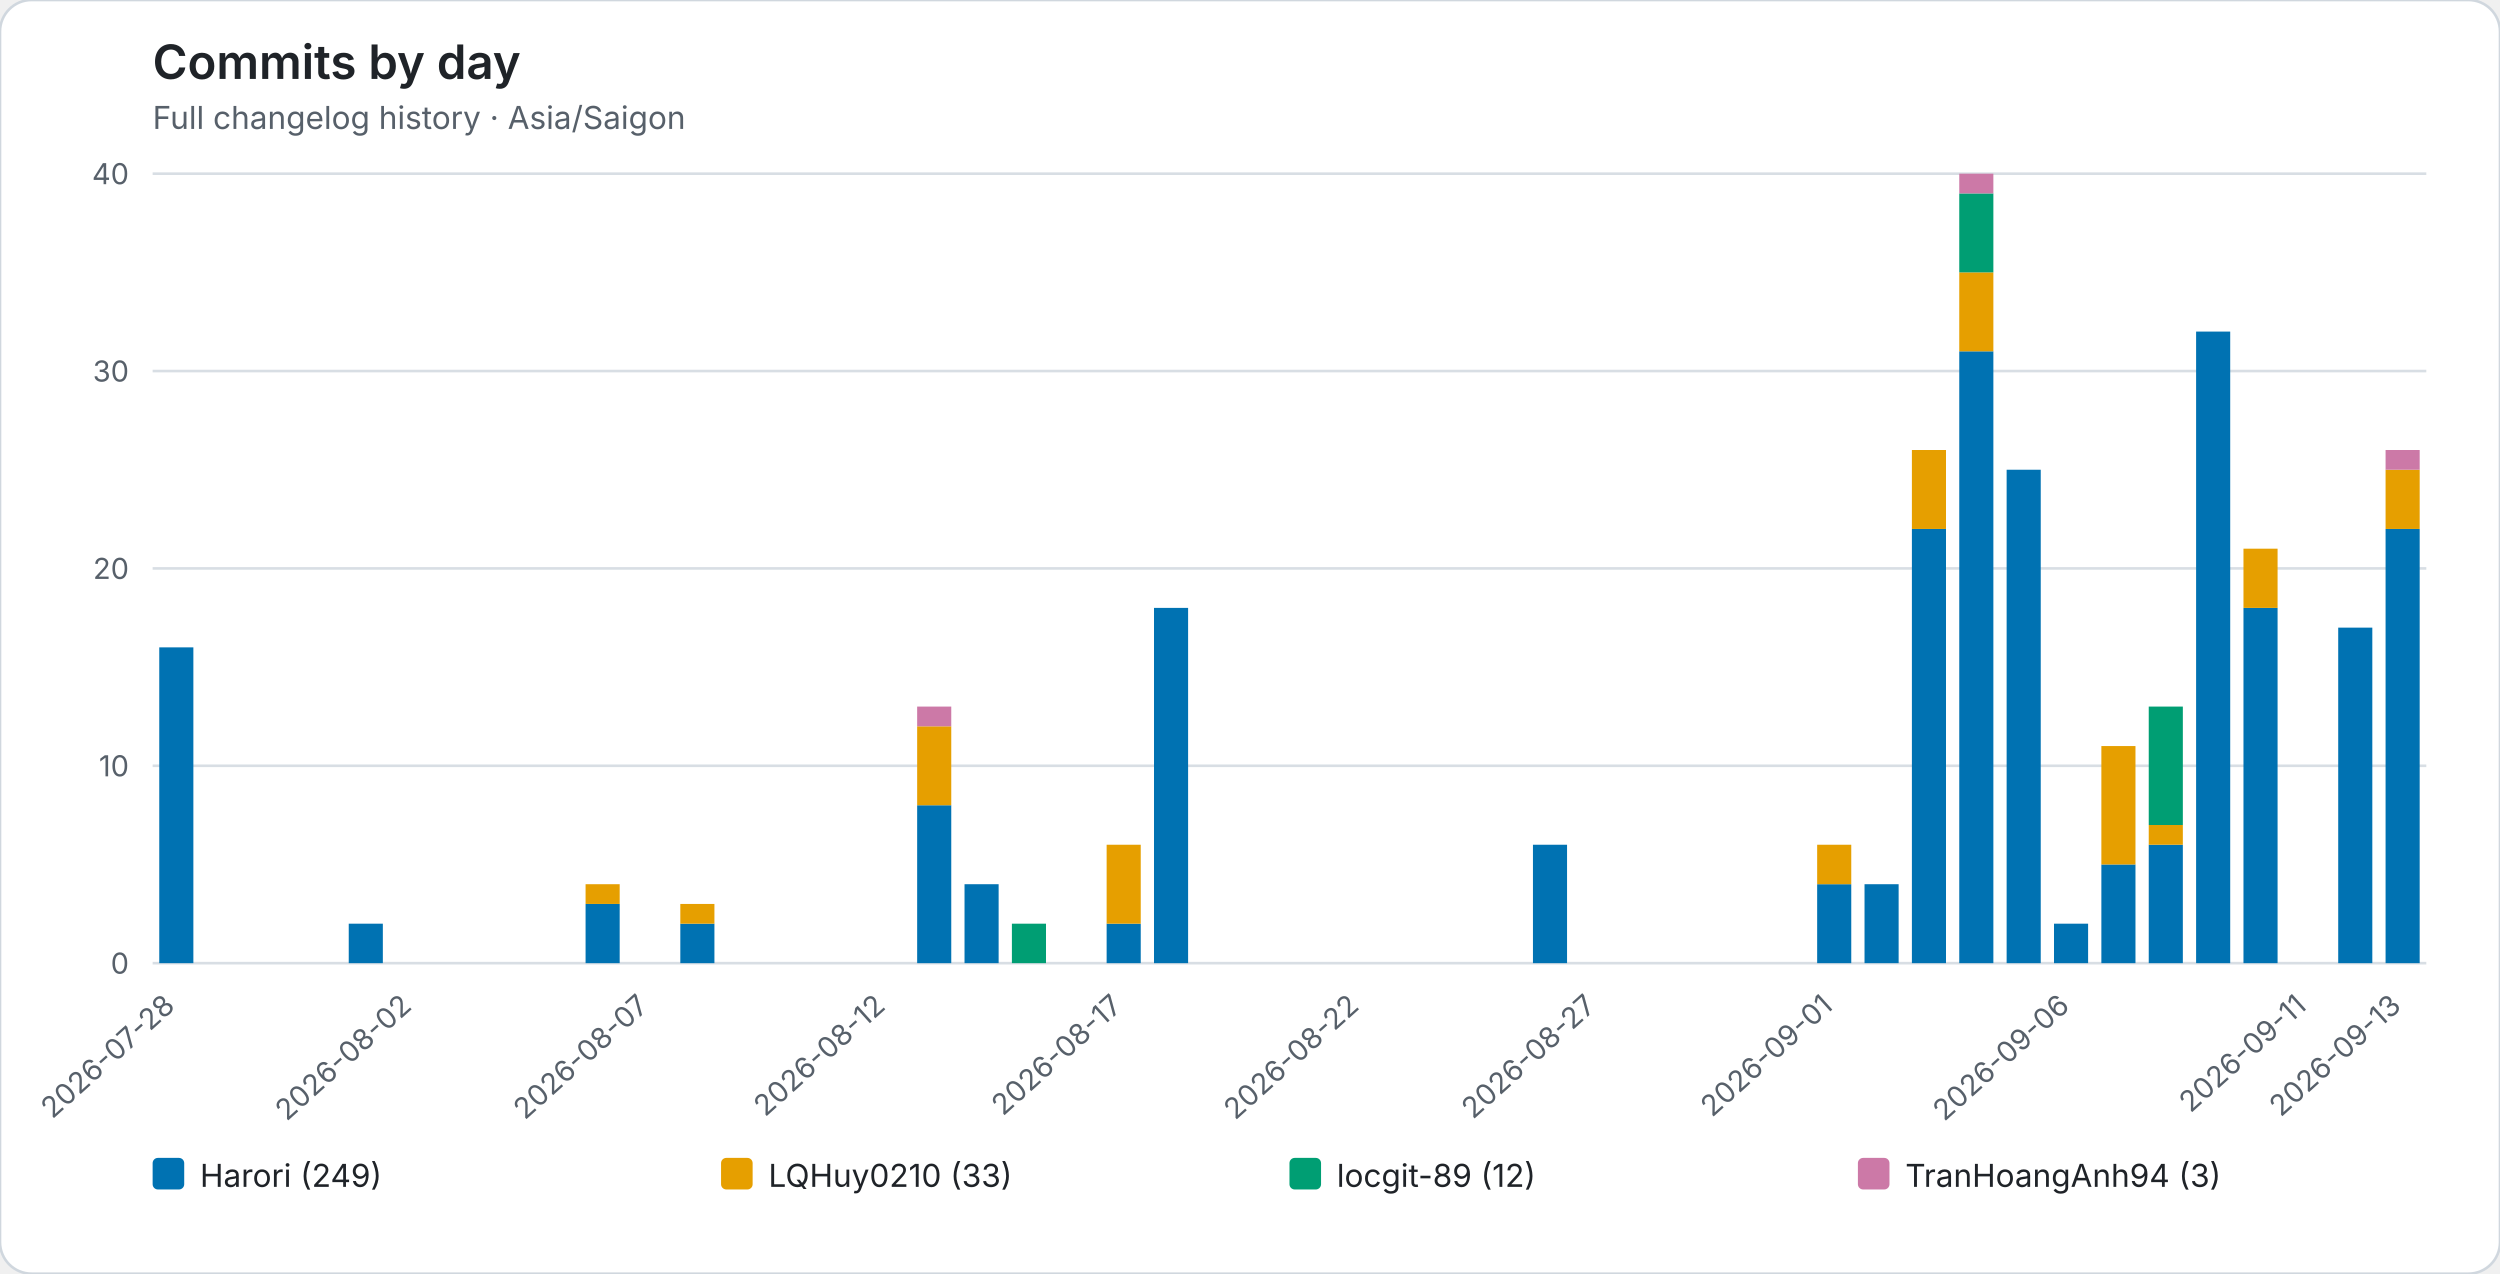
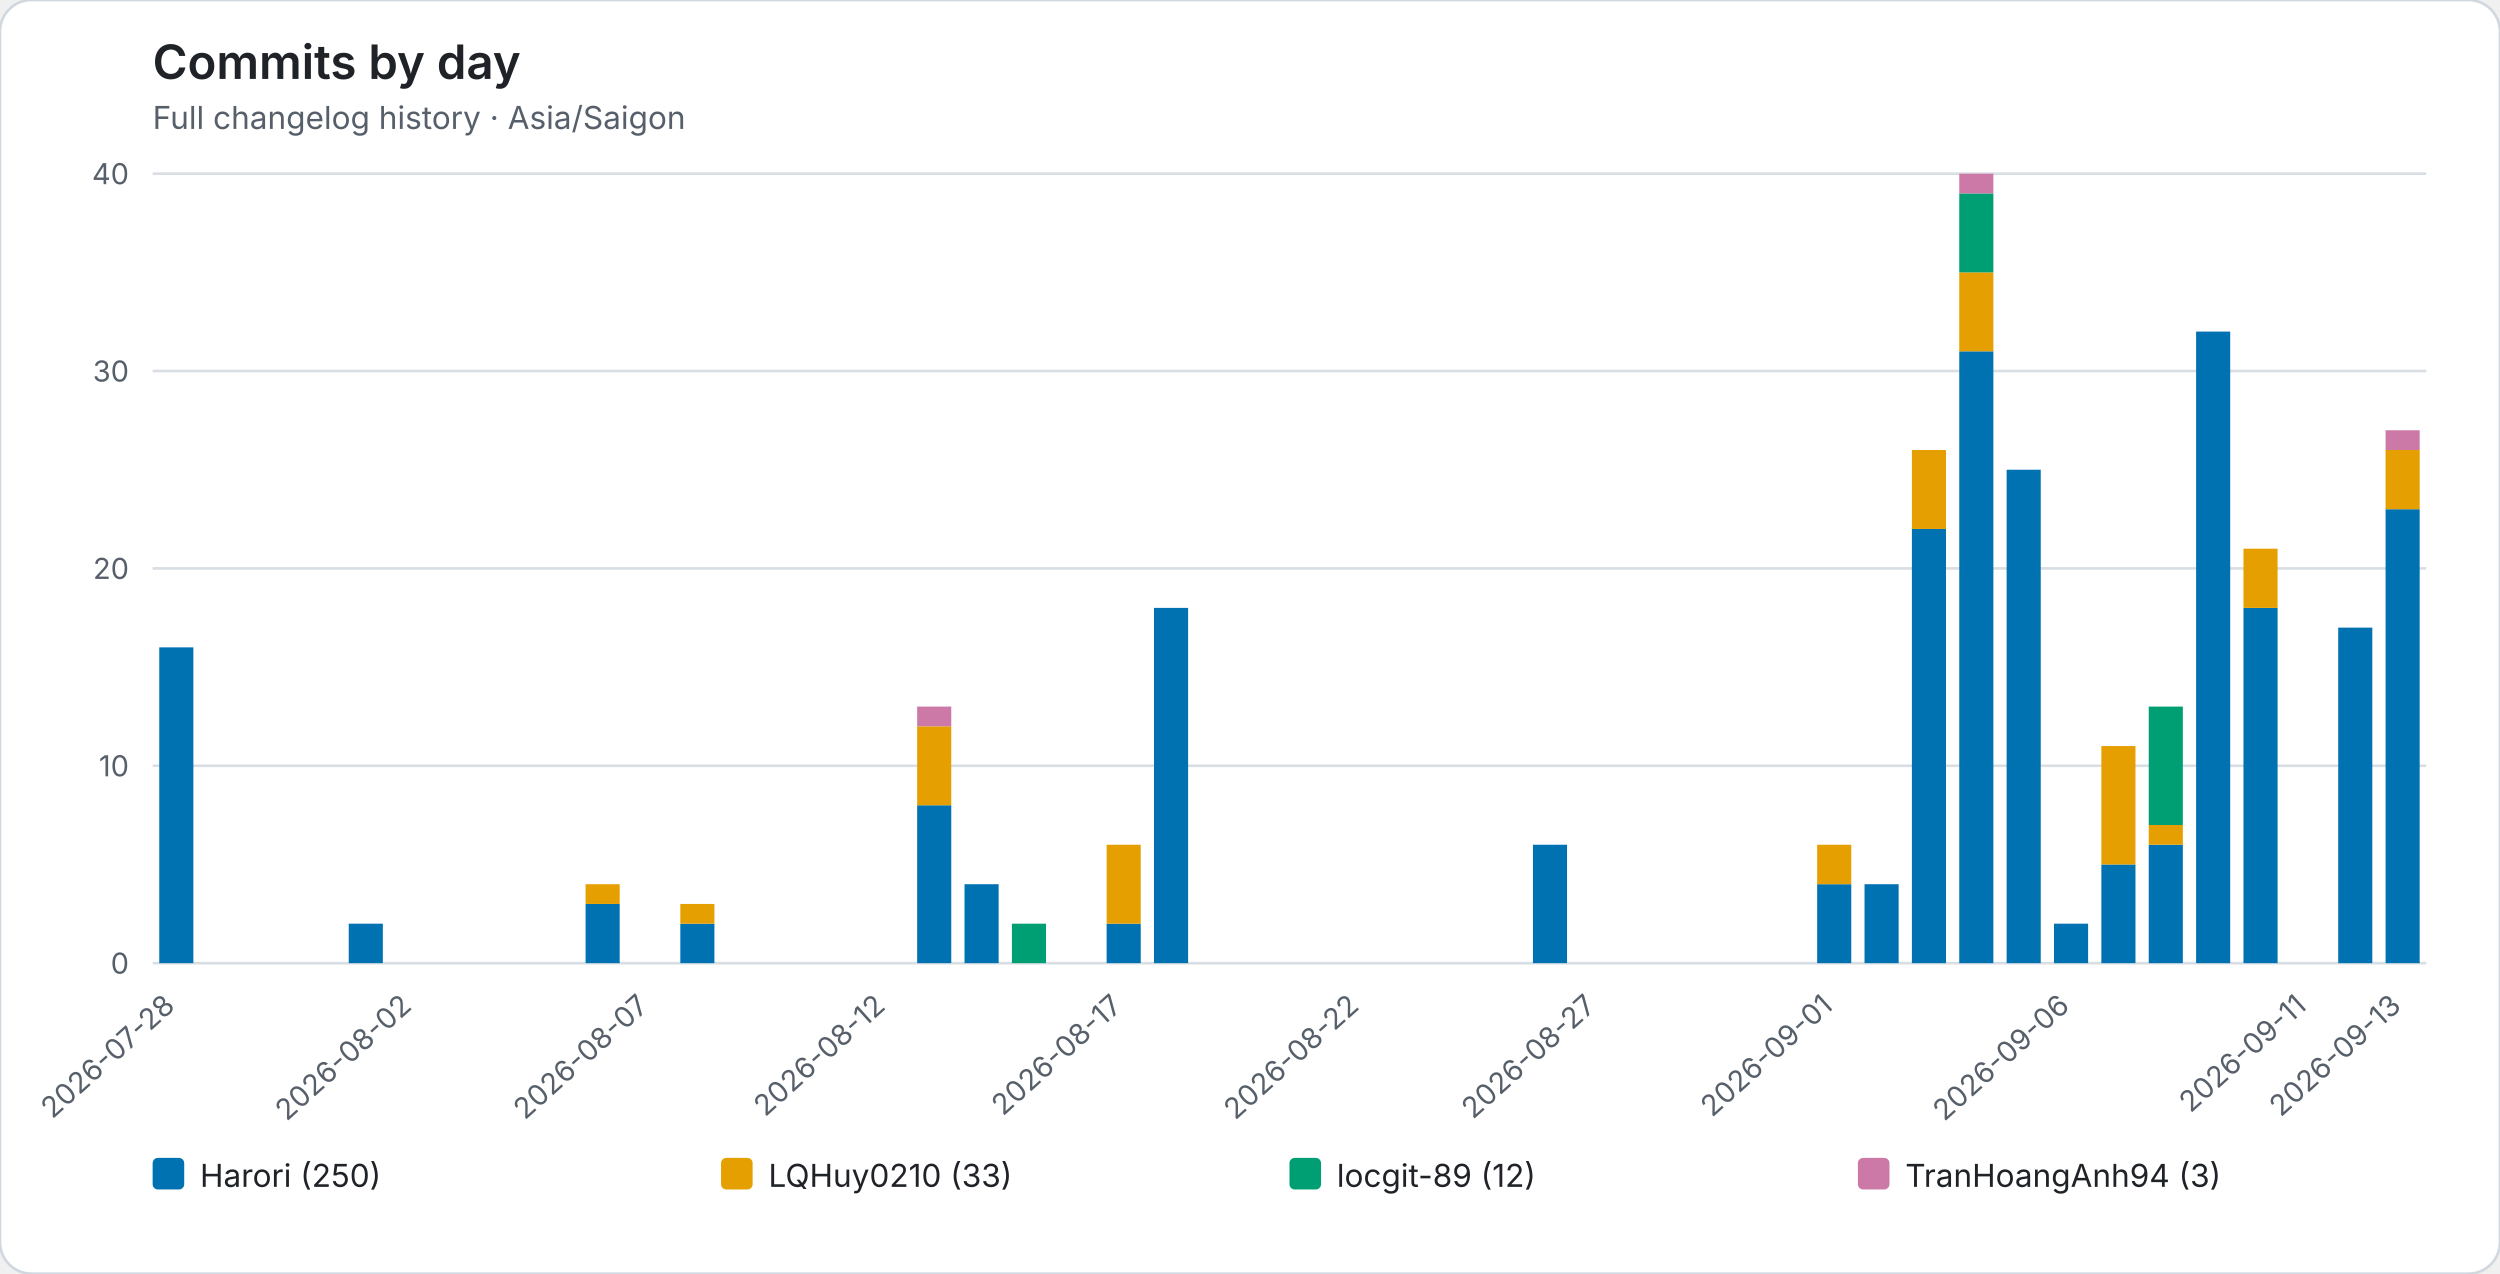
<svg xmlns="http://www.w3.org/2000/svg" role="img" viewBox="0 0 950 484">
  <rect width="950" height="484" rx="12" fill="#ffffff" stroke="#d0d7de" />
  <style>text{font-family:system-ui,-apple-system,BlinkMacSystemFont,"Segoe UI",sans-serif}.axis{fill:#57606a;font-size:11px}.heading{fill:#1f2328;font-size:18px;font-weight:600}.subheading{fill:#57606a;font-size:12px}.grid{stroke:#d8dee4;stroke-width:1}.legend{fill:#1f2328;font-size:12px}</style>
  <text class="heading" x="58" y="30">Commits by day</text>
  <text class="subheading" x="58" y="49">Full changelog history · Asia/Saigon</text>
  <line class="grid" x1="58" y1="366.00" x2="922" y2="366.00" />
  <text class="axis" x="49" y="370.00" text-anchor="end">0</text>
  <line class="grid" x1="58" y1="291.00" x2="922" y2="291.00" />
  <text class="axis" x="49" y="295.00" text-anchor="end">10</text>
  <line class="grid" x1="58" y1="216.00" x2="922" y2="216.00" />
  <text class="axis" x="49" y="220.00" text-anchor="end">20</text>
  <line class="grid" x1="58" y1="141.00" x2="922" y2="141.00" />
  <text class="axis" x="49" y="145.00" text-anchor="end">30</text>
  <line class="grid" x1="58" y1="66.00" x2="922" y2="66.00" />
  <text class="axis" x="49" y="70.00" text-anchor="end">40</text>
  <g data-date="2026-07-28">
    <rect x="60.52" y="246.00" width="12.96" height="120.00" fill="#0072B2" />
  </g>
  <text class="axis" x="67.00" y="383" text-anchor="end" transform="rotate(-42 67.00 383)">2026-07-28</text>
  <g data-date="2026-07-29">
  </g>
  <g data-date="2026-07-30">
  </g>
  <g data-date="2026-07-31">
  </g>
  <g data-date="2026-08-01">
    <rect x="132.52" y="351.00" width="12.96" height="15.00" fill="#0072B2" />
  </g>
  <g data-date="2026-08-02">
  </g>
  <text class="axis" x="157.00" y="383" text-anchor="end" transform="rotate(-42 157.00 383)">2026-08-02</text>
  <g data-date="2026-08-03">
  </g>
  <g data-date="2026-08-04">
  </g>
  <g data-date="2026-08-05">
  </g>
  <g data-date="2026-08-06">
    <rect x="222.52" y="343.50" width="12.96" height="22.50" fill="#0072B2" />
    <rect x="222.52" y="336.00" width="12.96" height="7.50" fill="#E69F00" />
  </g>
  <g data-date="2026-08-07">
  </g>
  <text class="axis" x="247.00" y="383" text-anchor="end" transform="rotate(-42 247.00 383)">2026-08-07</text>
  <g data-date="2026-08-08">
    <rect x="258.52" y="351.00" width="12.96" height="15.00" fill="#0072B2" />
    <rect x="258.52" y="343.50" width="12.96" height="7.50" fill="#E69F00" />
  </g>
  <g data-date="2026-08-09">
  </g>
  <g data-date="2026-08-10">
  </g>
  <g data-date="2026-08-11">
  </g>
  <g data-date="2026-08-12">
  </g>
  <text class="axis" x="337.00" y="383" text-anchor="end" transform="rotate(-42 337.00 383)">2026-08-12</text>
  <g data-date="2026-08-13">
    <rect x="348.52" y="306.00" width="12.96" height="60.00" fill="#0072B2" />
    <rect x="348.52" y="276.00" width="12.96" height="30.00" fill="#E69F00" />
    <rect x="348.52" y="268.50" width="12.96" height="7.50" fill="#CC79A7" />
  </g>
  <g data-date="2026-08-14">
    <rect x="366.52" y="336.00" width="12.96" height="30.00" fill="#0072B2" />
  </g>
  <g data-date="2026-08-15">
    <rect x="384.52" y="351.00" width="12.96" height="15.00" fill="#009E73" />
  </g>
  <g data-date="2026-08-16">
  </g>
  <g data-date="2026-08-17">
    <rect x="420.52" y="351.00" width="12.96" height="15.00" fill="#0072B2" />
    <rect x="420.52" y="321.00" width="12.96" height="30.00" fill="#E69F00" />
  </g>
  <text class="axis" x="427.00" y="383" text-anchor="end" transform="rotate(-42 427.00 383)">2026-08-17</text>
  <g data-date="2026-08-18">
    <rect x="438.52" y="231.00" width="12.96" height="135.00" fill="#0072B2" />
  </g>
  <g data-date="2026-08-19">
  </g>
  <g data-date="2026-08-20">
  </g>
  <g data-date="2026-08-21">
  </g>
  <g data-date="2026-08-22">
  </g>
  <text class="axis" x="517.00" y="383" text-anchor="end" transform="rotate(-42 517.00 383)">2026-08-22</text>
  <g data-date="2026-08-23">
  </g>
  <g data-date="2026-08-24">
  </g>
  <g data-date="2026-08-25">
  </g>
  <g data-date="2026-08-26">
    <rect x="582.52" y="321.00" width="12.96" height="45.00" fill="#0072B2" />
  </g>
  <g data-date="2026-08-27">
  </g>
  <text class="axis" x="607.00" y="383" text-anchor="end" transform="rotate(-42 607.00 383)">2026-08-27</text>
  <g data-date="2026-08-28">
  </g>
  <g data-date="2026-08-29">
  </g>
  <g data-date="2026-08-30">
  </g>
  <g data-date="2026-08-31">
  </g>
  <g data-date="2026-09-01">
    <rect x="690.52" y="336.00" width="12.96" height="30.00" fill="#0072B2" />
    <rect x="690.52" y="321.00" width="12.96" height="15.00" fill="#E69F00" />
  </g>
  <text class="axis" x="697.00" y="383" text-anchor="end" transform="rotate(-42 697.00 383)">2026-09-01</text>
  <g data-date="2026-09-02">
    <rect x="708.52" y="336.00" width="12.96" height="30.00" fill="#0072B2" />
  </g>
  <g data-date="2026-09-03">
    <rect x="726.52" y="201.00" width="12.96" height="165.00" fill="#0072B2" />
    <rect x="726.52" y="171.00" width="12.96" height="30.00" fill="#E69F00" />
  </g>
  <g data-date="2026-09-04">
    <rect x="744.52" y="133.50" width="12.96" height="232.50" fill="#0072B2" />
    <rect x="744.52" y="103.50" width="12.96" height="30.00" fill="#E69F00" />
    <rect x="744.52" y="73.50" width="12.96" height="30.00" fill="#009E73" />
    <rect x="744.52" y="66.00" width="12.96" height="7.50" fill="#CC79A7" />
  </g>
  <g data-date="2026-09-05">
    <rect x="762.52" y="178.50" width="12.96" height="187.50" fill="#0072B2" />
  </g>
  <g data-date="2026-09-06">
    <rect x="780.52" y="351.00" width="12.96" height="15.00" fill="#0072B2" />
  </g>
  <text class="axis" x="787.00" y="383" text-anchor="end" transform="rotate(-42 787.00 383)">2026-09-06</text>
  <g data-date="2026-09-07">
    <rect x="798.52" y="328.50" width="12.96" height="37.50" fill="#0072B2" />
    <rect x="798.52" y="283.50" width="12.96" height="45.00" fill="#E69F00" />
  </g>
  <g data-date="2026-09-08">
    <rect x="816.52" y="321.00" width="12.96" height="45.00" fill="#0072B2" />
    <rect x="816.52" y="313.50" width="12.96" height="7.50" fill="#E69F00" />
    <rect x="816.52" y="268.50" width="12.96" height="45.00" fill="#009E73" />
  </g>
  <g data-date="2026-09-09">
    <rect x="834.52" y="126.00" width="12.96" height="240.00" fill="#0072B2" />
  </g>
  <g data-date="2026-09-10">
    <rect x="852.52" y="231.00" width="12.96" height="135.00" fill="#0072B2" />
    <rect x="852.52" y="208.50" width="12.96" height="22.50" fill="#E69F00" />
  </g>
  <g data-date="2026-09-11">
  </g>
  <text class="axis" x="877.00" y="383" text-anchor="end" transform="rotate(-42 877.00 383)">2026-09-11</text>
  <g data-date="2026-09-12">
    <rect x="888.52" y="238.50" width="12.96" height="127.50" fill="#0072B2" />
  </g>
  <g data-date="2026-09-13">
-     <rect x="906.52" y="201.00" width="12.96" height="165.00" fill="#0072B2" />
-     <rect x="906.52" y="178.50" width="12.96" height="22.50" fill="#E69F00" />
-     <rect x="906.52" y="171.00" width="12.96" height="7.50" fill="#CC79A7" />
+     <rect x="906.52" y="193.50" width="12.96" height="172.50" fill="#0072B2" />
+     <rect x="906.52" y="171.00" width="12.96" height="22.50" fill="#E69F00" />
+     <rect x="906.52" y="163.50" width="12.96" height="7.50" fill="#CC79A7" />
  </g>
  <text class="axis" x="913.00" y="383" text-anchor="end" transform="rotate(-42 913.00 383)">2026-09-13</text>
  <rect x="58.00" y="440" width="12" height="12" rx="2" fill="#0072B2" />
-   <text class="legend" x="76.00" y="451">Harori (249)</text>
+   <text class="legend" x="76.00" y="451">Harori (250)</text>
  <rect x="274.00" y="440" width="12" height="12" rx="2" fill="#E69F00" />
  <text class="legend" x="292.00" y="451">LQHuy0210 (33)</text>
  <rect x="490.00" y="440" width="12" height="12" rx="2" fill="#009E73" />
  <text class="legend" x="508.00" y="451">locgit-89 (12)</text>
  <rect x="706.00" y="440" width="12" height="12" rx="2" fill="#CC79A7" />
  <text class="legend" x="724.00" y="451">TranHoangAnh94 (3)</text>
</svg>
